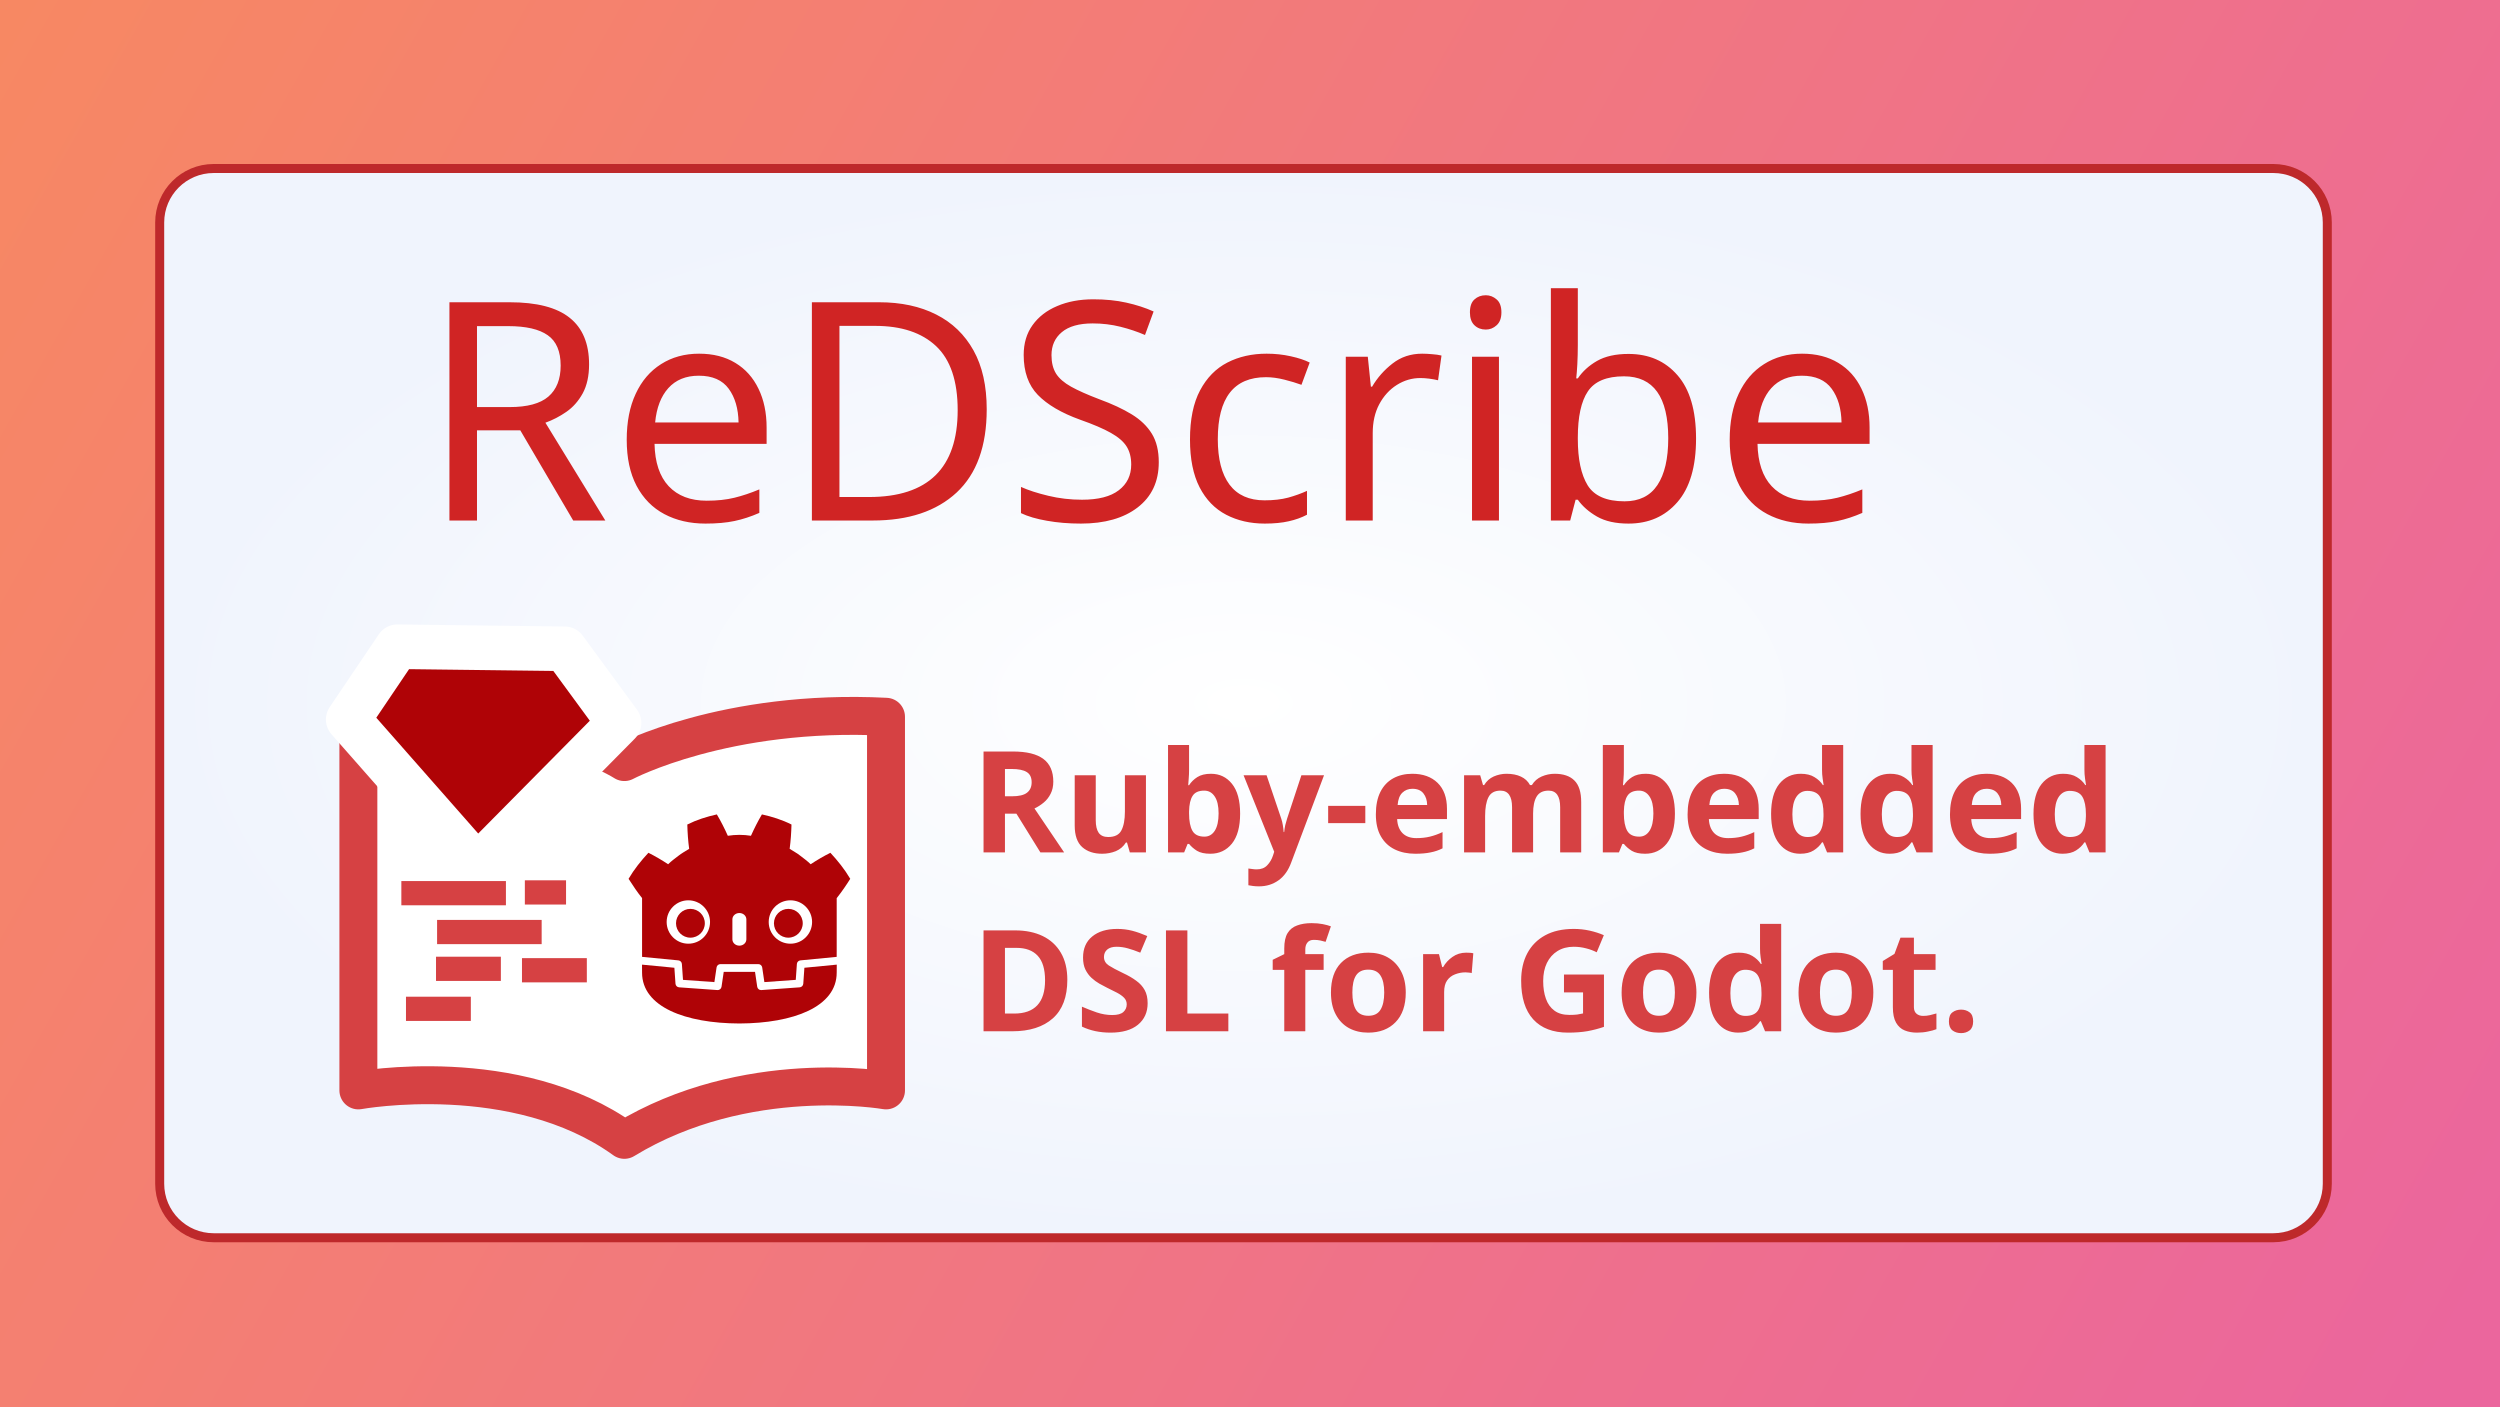
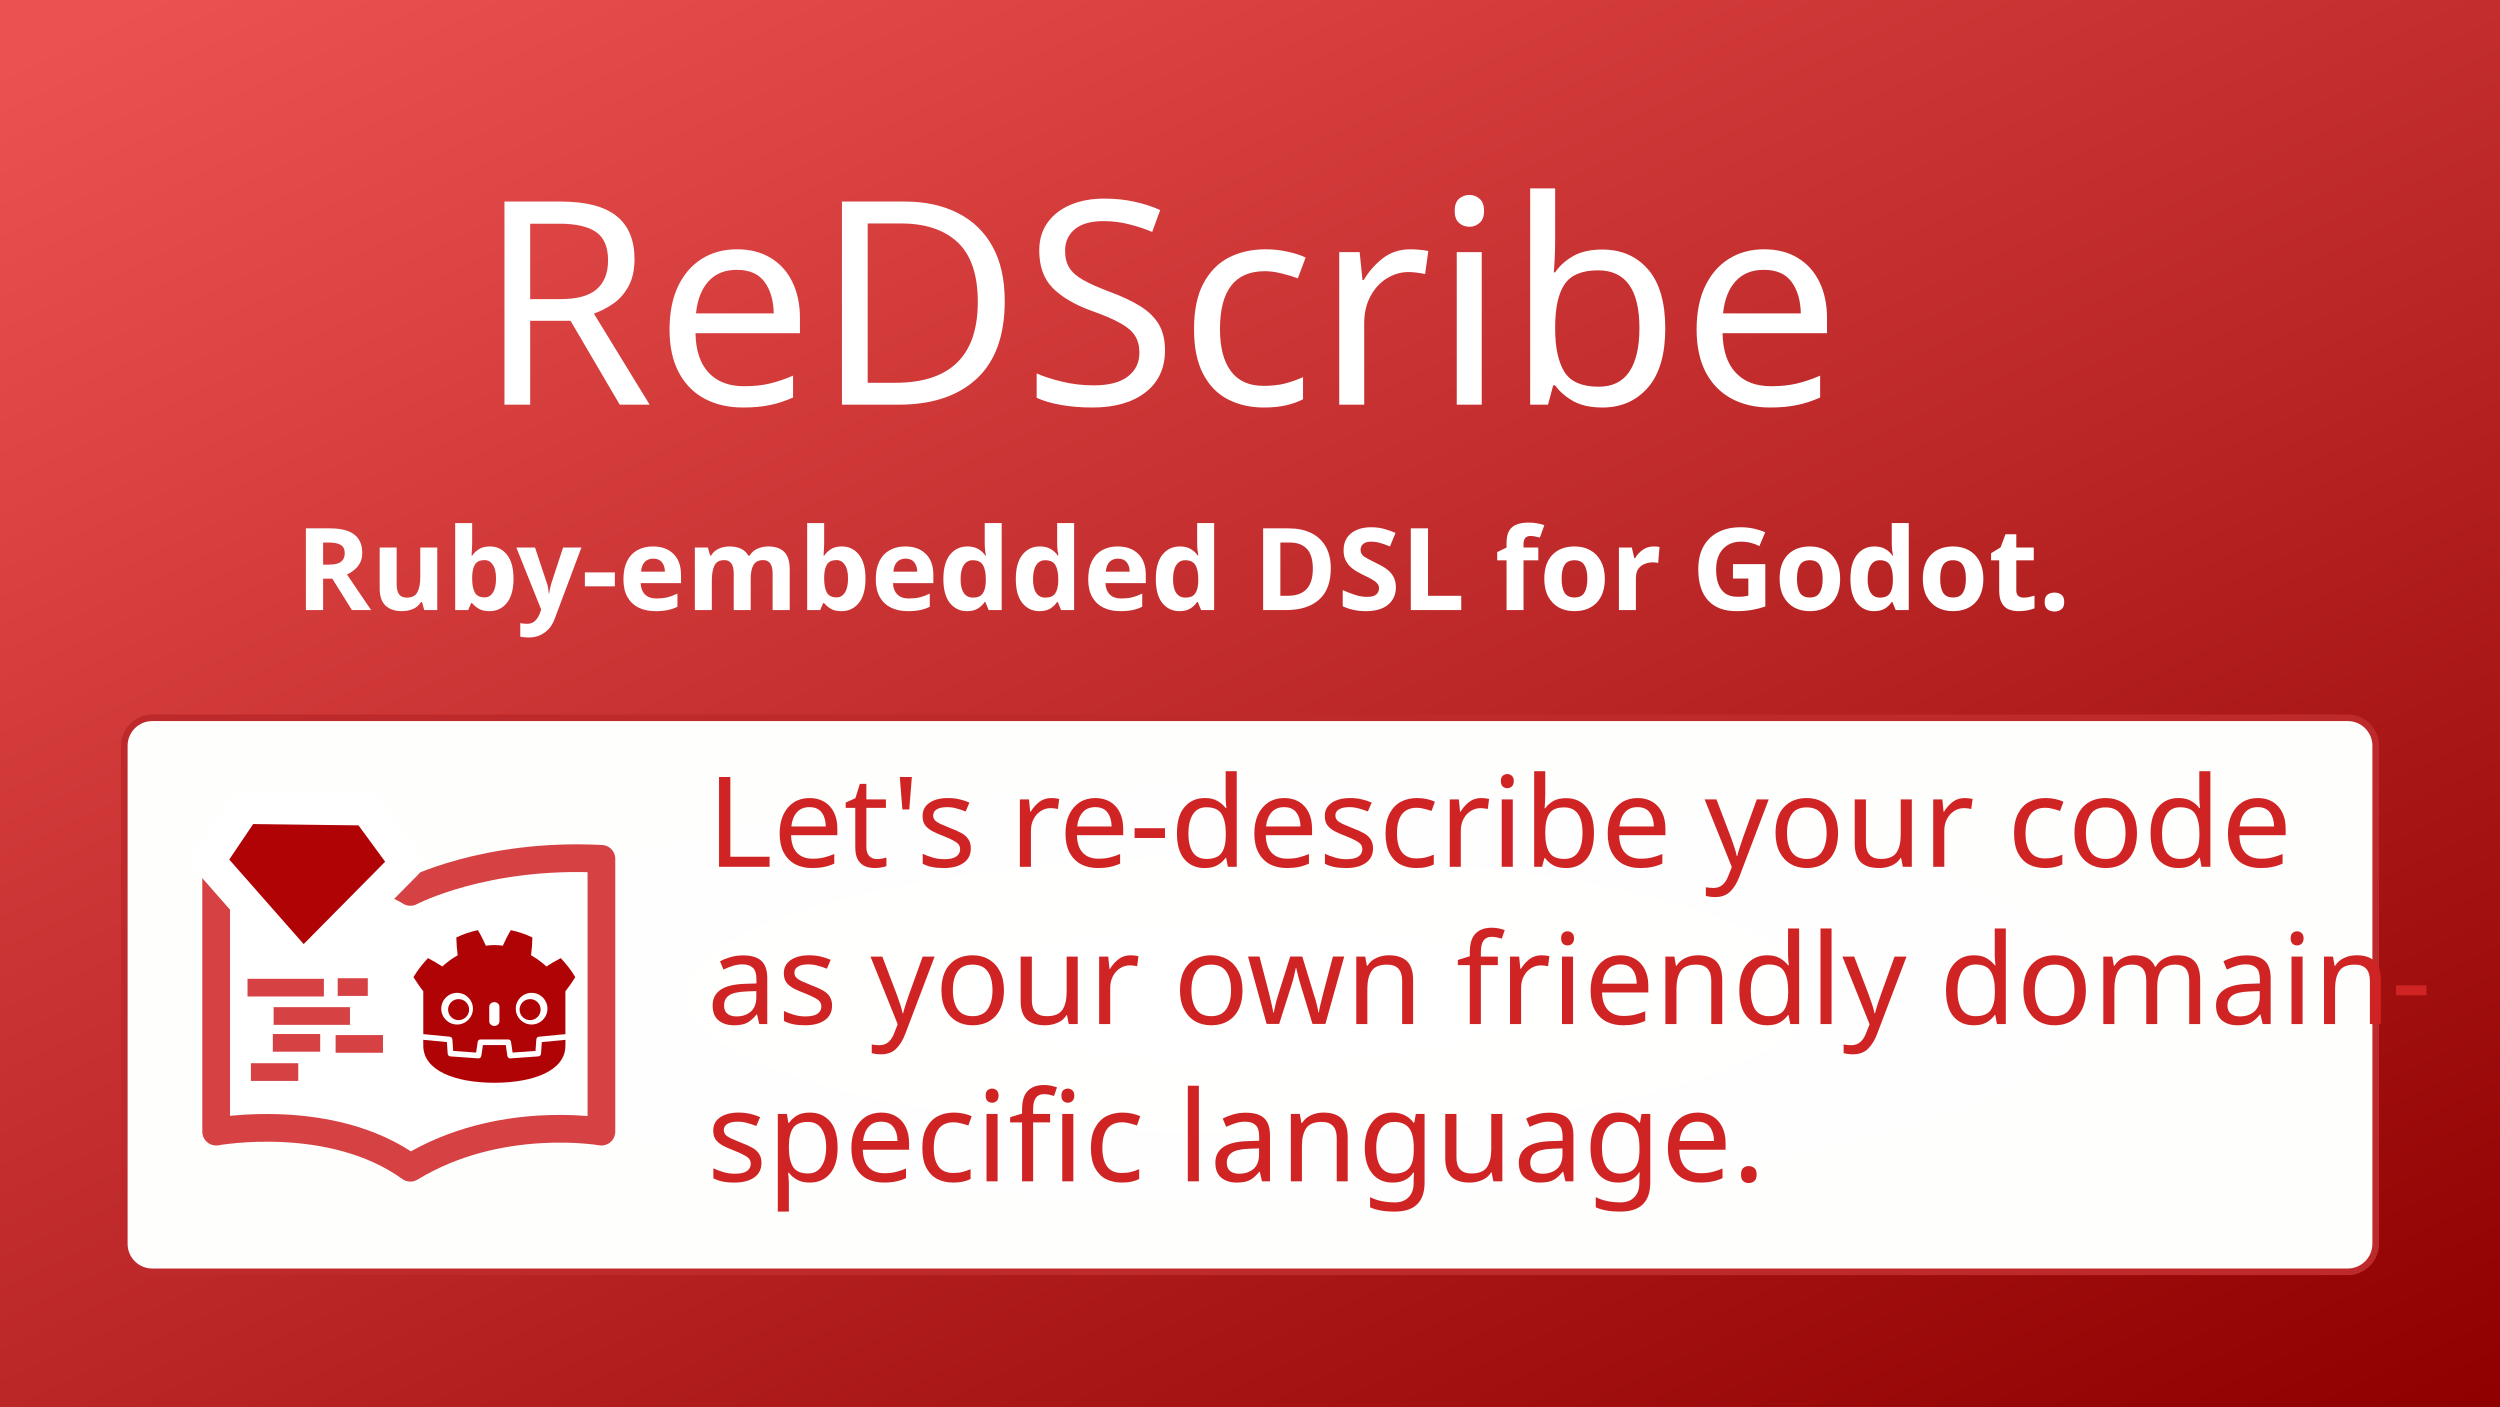
<svg xmlns="http://www.w3.org/2000/svg" xmlns:xlink="http://www.w3.org/1999/xlink" width="1200" height="675" viewBox="0 0 317.5 178.594" version="1.1" id="svg1" xml:space="preserve">
  <defs id="defs1">
    <linearGradient id="linearGradient9">
-       <stop style="stop-color:#f78863;stop-opacity:1;" offset="0" id="stop8" />
-       <stop style="stop-color:#eb669d;stop-opacity:1;" offset="1" id="stop9" />
+       <stop style="stop-color:#ec5151;stop-opacity:1;" offset="0" id="stop8" />
+       <stop style="stop-color:#900000;stop-opacity:1;" offset="1" id="stop9" />
    </linearGradient>
    <linearGradient id="linearGradient6">
      <stop style="stop-color:#ffffff;stop-opacity:1;" offset="0" id="stop6" />
-       <stop style="stop-color:#f0f4fd;stop-opacity:1;" offset="1" id="stop7" />
+       <stop style="stop-color:#fefefd;stop-opacity:1;" offset="1" id="stop7" />
    </linearGradient>
-     <radialGradient xlink:href="#linearGradient6" id="radialGradient7-4" cx="158.955" cy="88.676" fx="158.955" fy="88.676" r="160.741" gradientTransform="matrix(0.8570111,0,0,0.4230197,21.69699,51.7853)" gradientUnits="userSpaceOnUse" />
-     <linearGradient xlink:href="#linearGradient9" id="linearGradient10" x1="2.067" y1="-1.24" x2="311.295" y2="173.218" gradientUnits="userSpaceOnUse" />
+     <linearGradient xlink:href="#linearGradient9" id="linearGradient10" x1="66.145" y1="-22.737" x2="188.927" y2="237.709" gradientUnits="userSpaceOnUse" />
+     <radialGradient xlink:href="#linearGradient6" id="radialGradient7-4-7" cx="158.955" cy="88.676" fx="158.955" fy="88.676" r="160.741" gradientTransform="matrix(0.890136,0,0,0.2192059,17.25847,106.9002)" gradientUnits="userSpaceOnUse" />
  </defs>
-   <rect style="fill:url(#linearGradient10);stroke:#d64143;stroke-width:0.266;fill-opacity:1" id="rect6" width="321.216" height="182.724" x="-1.653" y="-1.653" />
-   <rect style="fill:url(#radialGradient7-4);stroke:#be292b;stroke-width:1.145;stroke-dasharray:none;stroke-opacity:1" id="rect6-4" width="275.287" height="135.794" x="20.28" y="21.4" ry="6.857" />
+   <rect style="fill:url(#linearGradient10);stroke:#ad2628;stroke-width:0.266;fill-opacity:1;stroke-opacity:1" id="rect6" width="321.216" height="182.724" x="-1.653" y="-1.653" />
+   <rect style="fill:url(#radialGradient7-4-7);stroke:#be292b;stroke-width:0.84;stroke-dasharray:none;stroke-opacity:1" id="rect6-4-5" width="285.927" height="70.368" x="15.786" y="91.155" ry="3.554" />
  <g id="layer1">
-     <text xml:space="preserve" style="font-size:38.813px;font-family:'Leelawadee UI';-inkscape-font-specification:'Leelawadee UI, Normal';text-align:start;writing-mode:lr-tb;direction:ltr;text-anchor:start;fill:#d02424;fill-opacity:1;stroke-width:4.852;stroke-linejoin:round" x="53.312" y="66.104" id="text1">
-       <tspan id="tspan1" style="font-style:normal;font-variant:normal;font-weight:normal;font-stretch:normal;font-size:38.813px;font-family:Menlo;-inkscape-font-specification:'Menlo, Normal';font-variant-ligatures:normal;font-variant-caps:normal;font-variant-numeric:normal;font-variant-east-asian:normal;fill:#d02424;fill-opacity:1;stroke-width:4.852" x="53.312" y="66.104">ReDScribe</tspan>
+     <text xml:space="preserve" style="font-size:36.142px;font-family:'Leelawadee UI';-inkscape-font-specification:'Leelawadee UI, Normal';text-align:start;writing-mode:lr-tb;direction:ltr;text-anchor:start;fill:#ffffff;fill-opacity:1;stroke-width:4.518;stroke-linejoin:round" x="60.568" y="51.392" id="text1">
+       <tspan id="tspan1" style="font-style:normal;font-variant:normal;font-weight:normal;font-stretch:normal;font-size:36.142px;font-family:Menlo;-inkscape-font-specification:'Menlo, Normal';font-variant-ligatures:normal;font-variant-caps:normal;font-variant-numeric:normal;font-variant-east-asian:normal;fill:#ffffff;fill-opacity:1;stroke-width:4.518" x="60.568" y="51.392">ReDScribe</tspan>
    </text>
-     <text xml:space="preserve" style="font-size:17.945px;font-family:'Leelawadee UI';-inkscape-font-specification:'Leelawadee UI, Normal';text-align:start;writing-mode:lr-tb;direction:ltr;text-anchor:start;fill:#d64143;fill-opacity:1;stroke-width:6.73;stroke-linejoin:round" x="123.302" y="108.252" id="text1-8">
-       <tspan style="font-style:normal;font-variant:normal;font-weight:bold;font-stretch:normal;font-size:17.945px;font-family:Menlo;-inkscape-font-specification:'Menlo, Normal';font-variant-ligatures:normal;font-variant-caps:normal;font-variant-numeric:normal;font-variant-east-asian:normal;fill:#d64143;fill-opacity:1;stroke-width:6.73" x="123.302" y="108.252" id="tspan2">Ruby-embedded</tspan>
-       <tspan style="font-style:normal;font-variant:normal;font-weight:bold;font-stretch:normal;font-size:17.945px;font-family:Menlo;-inkscape-font-specification:'Menlo, Normal';font-variant-ligatures:normal;font-variant-caps:normal;font-variant-numeric:normal;font-variant-east-asian:normal;fill:#d64143;fill-opacity:1;stroke-width:6.73" x="123.302" y="130.971" id="tspan4">DSL for Godot.</tspan>
+     <text xml:space="preserve" style="font-size:14.528px;font-family:'Leelawadee UI';-inkscape-font-specification:'Leelawadee UI, Normal';text-align:start;writing-mode:lr-tb;direction:ltr;text-anchor:start;fill:#ffffff;fill-opacity:1;stroke-width:5.448;stroke-linejoin:round" x="37.535" y="77.478" id="text1-8">
+       <tspan style="font-style:normal;font-variant:normal;font-weight:bold;font-stretch:normal;font-size:14.528px;font-family:Menlo;-inkscape-font-specification:'Menlo, Normal';font-variant-ligatures:normal;font-variant-caps:normal;font-variant-numeric:normal;font-variant-east-asian:normal;fill:#ffffff;fill-opacity:1;stroke-width:5.448" x="37.535" y="77.478" id="tspan4">Ruby-embedded DSL for Godot.</tspan>
    </text>
-     <g id="g4" transform="matrix(2.275909,0,0,2.275909,54.03425,9.453154)" style="display:inline">
+     <g id="g4" transform="matrix(1.661821,0,0,1.661821,33.67254,49.50531)" style="display:inline">
      <path id="rect1" style="fill:#ffffff;stroke:#d64143;stroke-width:2.117;stroke-linejoin:round;stroke-dasharray:none;stroke-opacity:1" d="m -3.744,35.843 c 9.934,-0.69 14.843,2.529 14.843,2.529 0,0 5.635,-2.989 14.6,-2.529 v 20.85 c 0,0 -7.816,-1.379 -14.6,2.759 -6.057,-4.368 -14.843,-2.759 -14.843,-2.759 z" />
      <g id="g2-8" transform="translate(-6.075463,29.95043)">
        <path d="m 29.022,19.292 c 0,0 -0.018,-0.111 -0.029,-0.11 l -2.008,0.194 c -0.16,0.015 -0.284,0.143 -0.295,0.303 l -0.055,0.791 -1.553,0.111 -0.106,-0.717 c -0.024,-0.159 -0.163,-0.28 -0.324,-0.28 h -2.119 c -0.161,0 -0.3,0.12 -0.324,0.28 l -0.106,0.717 -1.553,-0.111 -0.055,-0.791 c -0.011,-0.16 -0.135,-0.288 -0.295,-0.303 L 18.191,19.182 c -0.01,-9.99e-4 -0.018,0.11 -0.028,0.11 l -0.003,0.435 1.701,0.274 0.056,0.798 c 0.011,0.161 0.142,0.292 0.303,0.304 l 2.139,0.153 c 0.008,5.55e-4 0.016,8.88e-4 0.024,8.88e-4 0.161,0 0.3,-0.12 0.323,-0.28 l 0.109,-0.737 h 1.554 l 0.109,0.737 c 0.023,0.159 0.163,0.28 0.324,0.28 0.008,0 0.016,-2.78e-4 0.023,-8.33e-4 l 2.14,-0.153 c 0.162,-0.012 0.292,-0.142 0.303,-0.304 l 0.056,-0.798 1.701,-0.276 z" fill="#ffffff" id="path3" style="stroke-width:0.551" />
        <path d="m 18.162,16.015 v 2.637 0.335 0.305 c 0.006,5.9e-5 0.012,2.78e-4 0.018,8.33e-4 l 2.009,0.194 c 0.105,0.01 0.188,0.095 0.195,0.2 l 0.062,0.887 1.752,0.125 0.121,-0.818 c 0.016,-0.106 0.107,-0.185 0.214,-0.185 h 2.119 c 0.107,0 0.198,0.079 0.214,0.185 l 0.121,0.818 1.752,-0.125 0.062,-0.887 c 0.007,-0.105 0.09,-0.19 0.195,-0.2 l 2.008,-0.194 c 0.006,-5.55e-4 0.012,-7.77e-4 0.018,-8.33e-4 V 19.03 l 8.39e-4,-2.78e-4 v -3.015 c 0.283,-0.356 0.551,-0.749 0.756,-1.079 -0.314,-0.534 -0.698,-1.011 -1.109,-1.453 -0.381,0.192 -0.751,0.409 -1.1,0.64 -0.175,-0.174 -0.372,-0.316 -0.565,-0.465 -0.19,-0.153 -0.404,-0.265 -0.607,-0.395 0.06,-0.45 0.09,-0.894 0.102,-1.357 -0.524,-0.264 -1.083,-0.439 -1.649,-0.564 -0.226,0.379 -0.432,0.79 -0.612,1.192 -0.213,-0.036 -0.427,-0.049 -0.642,-0.051 v -3.33e-4 c -0.002,0 -0.003,3.33e-4 -0.004,3.33e-4 -0.001,0 -0.003,-3.33e-4 -0.004,-3.33e-4 v 3.33e-4 c -0.215,0.003 -0.429,0.016 -0.642,0.051 -0.18,-0.402 -0.386,-0.813 -0.612,-1.192 -0.565,0.126 -1.124,0.301 -1.648,0.564 0.012,0.463 0.042,0.906 0.103,1.357 -0.204,0.13 -0.417,0.242 -0.608,0.395 -0.193,0.149 -0.39,0.291 -0.565,0.465 -0.349,-0.231 -0.719,-0.448 -1.1,-0.64 -0.411,0.442 -0.795,0.919 -1.108,1.453 0.247,0.387 0.511,0.776 0.756,1.079 z" fill="#478cbf" id="path4" style="fill:#af0306;fill-opacity:1;stroke-width:0.551" />
        <path d="m 27.22,19.899 -0.062,0.891 c -0.007,0.107 -0.093,0.193 -0.2,0.201 l -2.14,0.153 c -0.005,3.88e-4 -0.01,5.55e-4 -0.016,5.55e-4 -0.106,0 -0.198,-0.078 -0.214,-0.185 l -0.123,-0.832 h -1.746 l -0.123,0.832 c -0.016,0.112 -0.117,0.193 -0.229,0.184 l -2.14,-0.153 c -0.107,-0.008 -0.193,-0.093 -0.2,-0.201 l -0.062,-0.891 -1.806,-0.174 c 8.33e-4,0.194 0.003,0.407 0.003,0.449 0,1.908 2.42,2.825 5.427,2.835 h 0.004 0.004 c 3.007,-0.011 5.426,-0.927 5.426,-2.835 0,-0.043 0.003,-0.255 0.004,-0.449 z" fill="#478cbf" id="path5" style="fill:#af0306;fill-opacity:1;stroke-width:0.551" />
        <path d="m 21.955,17.345 c 0,0.669 -0.542,1.211 -1.211,1.211 -0.668,0 -1.21,-0.542 -1.21,-1.211 0,-0.668 0.542,-1.21 1.21,-1.21 0.669,0 1.211,0.542 1.211,1.21" fill="#ffffff" id="path6" style="stroke-width:0.551" />
        <path d="m 21.664,17.417 c 0,0.444 -0.36,0.803 -0.804,0.803 -0.444,0 -0.804,-0.36 -0.804,-0.803 0,-0.444 0.36,-0.804 0.804,-0.804 0.444,0 0.804,0.36 0.804,0.804" fill="#414042" id="path7" style="fill:#af0306;fill-opacity:1;stroke-width:0.551" />
        <path d="m 23.592,18.666 c -0.215,0 -0.39,-0.159 -0.39,-0.354 v -1.114 c 0,-0.195 0.174,-0.354 0.39,-0.354 0.215,0 0.39,0.159 0.39,0.354 v 1.114 c 0,0.196 -0.175,0.354 -0.39,0.354" fill="#ffffff" id="path8" style="stroke-width:0.551" />
        <path d="m 25.229,17.345 c 0,0.669 0.542,1.211 1.211,1.211 0.668,0 1.21,-0.542 1.21,-1.211 0,-0.668 -0.542,-1.21 -1.21,-1.21 -0.669,0 -1.211,0.542 -1.211,1.21" fill="#ffffff" id="path9" style="stroke-width:0.551" />
        <path d="m 25.521,17.417 c 0,0.444 0.359,0.803 0.803,0.803 0.444,0 0.804,-0.36 0.804,-0.803 0,-0.444 -0.359,-0.804 -0.804,-0.804 -0.444,0 -0.803,0.36 -0.803,0.804" fill="#414042" id="path10" style="fill:#af0306;fill-opacity:1;stroke-width:0.551" />
      </g>
      <path id="path2" style="fill:#af0306;fill-opacity:1;stroke:#ffffff;stroke-width:2.487;stroke-linejoin:round;stroke-dasharray:none" d="m 10.802,36.185 -7.912,7.996 -7.202,-8.184 2.742,-4.062 9.341,0.116 z" />
      <g id="g3-2" transform="translate(-6.075463,29.95043)">
        <rect style="fill:#d64143;fill-opacity:1;stroke:none;stroke-width:0.76;stroke-linejoin:round;stroke-dasharray:none;stroke-opacity:1" id="rect13-6-3-6" width="3.619" height="1.352" x="11.461" y="19.362" />
        <rect style="fill:#d64143;fill-opacity:1;stroke:none;stroke-width:0.965;stroke-linejoin:round;stroke-dasharray:none;stroke-opacity:1" id="rect13" width="5.835" height="1.352" x="4.73" y="15.061" />
        <rect style="fill:#d64143;fill-opacity:1;stroke:none;stroke-width:0.965;stroke-linejoin:round;stroke-dasharray:none;stroke-opacity:1" id="rect13-6" width="5.835" height="1.352" x="6.724" y="17.229" />
        <rect style="fill:#d64143;fill-opacity:1;stroke:none;stroke-width:0.76;stroke-linejoin:round;stroke-dasharray:none;stroke-opacity:1" id="rect13-6-3" width="3.619" height="1.352" x="6.664" y="19.282" />
        <rect style="fill:#d64143;fill-opacity:1;stroke:none;stroke-width:0.76;stroke-linejoin:round;stroke-dasharray:none;stroke-opacity:1" id="rect13-6-3-6-6" width="3.619" height="1.352" x="4.988" y="21.514" />
        <rect style="fill:#d64143;fill-opacity:1;stroke:none;stroke-width:0.606;stroke-linejoin:round;stroke-dasharray:none;stroke-opacity:1" id="rect13-1" width="2.299" height="1.352" x="11.621" y="15.019" />
      </g>
    </g>
+     <text xml:space="preserve" style="font-style:normal;font-variant:normal;font-weight:normal;font-stretch:normal;font-size:15.978px;font-family:'851MkPOP';-inkscape-font-specification:'851MkPOP, Normal';font-variant-ligatures:normal;font-variant-caps:normal;font-variant-numeric:normal;font-variant-east-asian:normal;text-align:start;writing-mode:lr-tb;direction:ltr;text-anchor:start;fill:#d02424;fill-opacity:1;stroke-width:1.997;stroke-linejoin:round" x="89.768" y="110.085" id="text1-88">
+       <tspan id="tspan1-2" style="font-style:normal;font-variant:normal;font-weight:normal;font-stretch:normal;font-size:15.978px;font-family:'851MkPOP';-inkscape-font-specification:'851MkPOP, Normal';font-variant-ligatures:normal;font-variant-caps:normal;font-variant-numeric:normal;font-variant-east-asian:normal;fill:#d02424;fill-opacity:1;stroke-width:1.997" x="89.768" y="110.085">Let's re-describe your code</tspan>
+       <tspan style="font-style:normal;font-variant:normal;font-weight:normal;font-stretch:normal;font-size:15.978px;font-family:'851MkPOP';-inkscape-font-specification:'851MkPOP, Normal';font-variant-ligatures:normal;font-variant-caps:normal;font-variant-numeric:normal;font-variant-east-asian:normal;fill:#d02424;fill-opacity:1;stroke-width:1.997" x="89.768" y="130.058" id="tspan3">as your own friendly domain-</tspan>
+       <tspan style="font-style:normal;font-variant:normal;font-weight:normal;font-stretch:normal;font-size:15.978px;font-family:'851MkPOP';-inkscape-font-specification:'851MkPOP, Normal';font-variant-ligatures:normal;font-variant-caps:normal;font-variant-numeric:normal;font-variant-east-asian:normal;fill:#d02424;fill-opacity:1;stroke-width:1.997" x="89.768" y="150.03" id="tspan5">specific language.</tspan>
+     </text>
  </g>
</svg>
